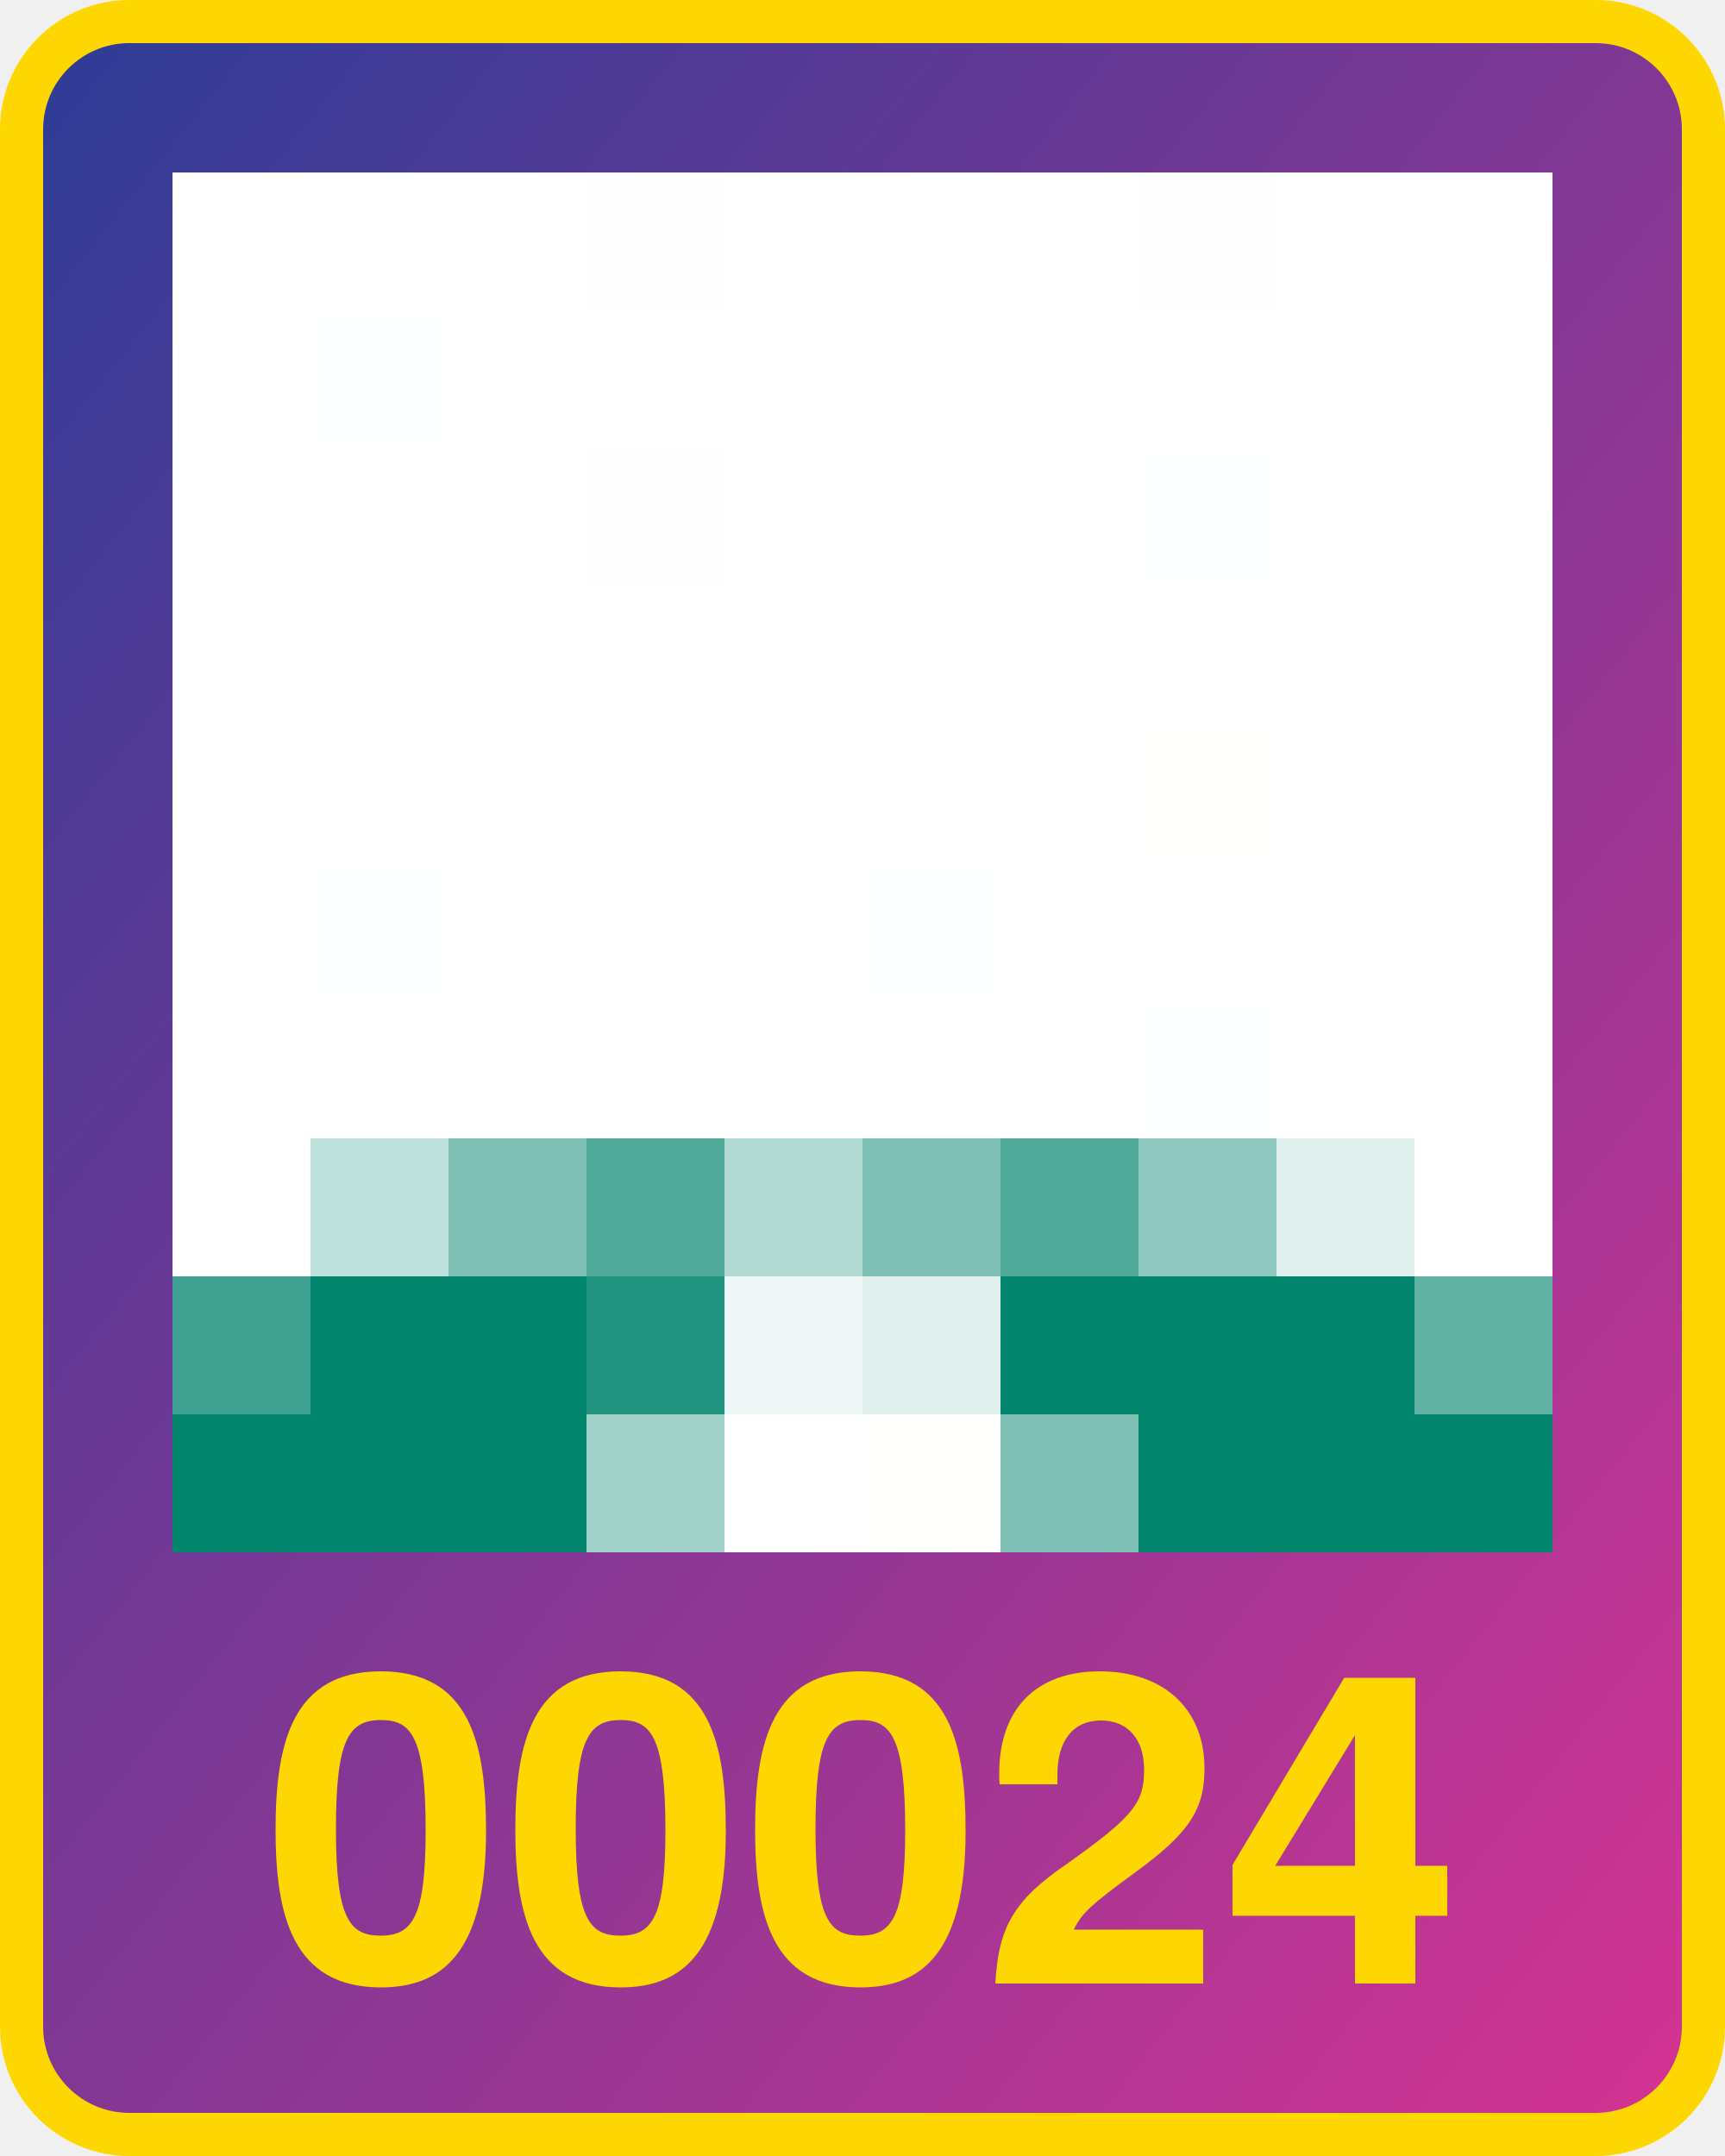
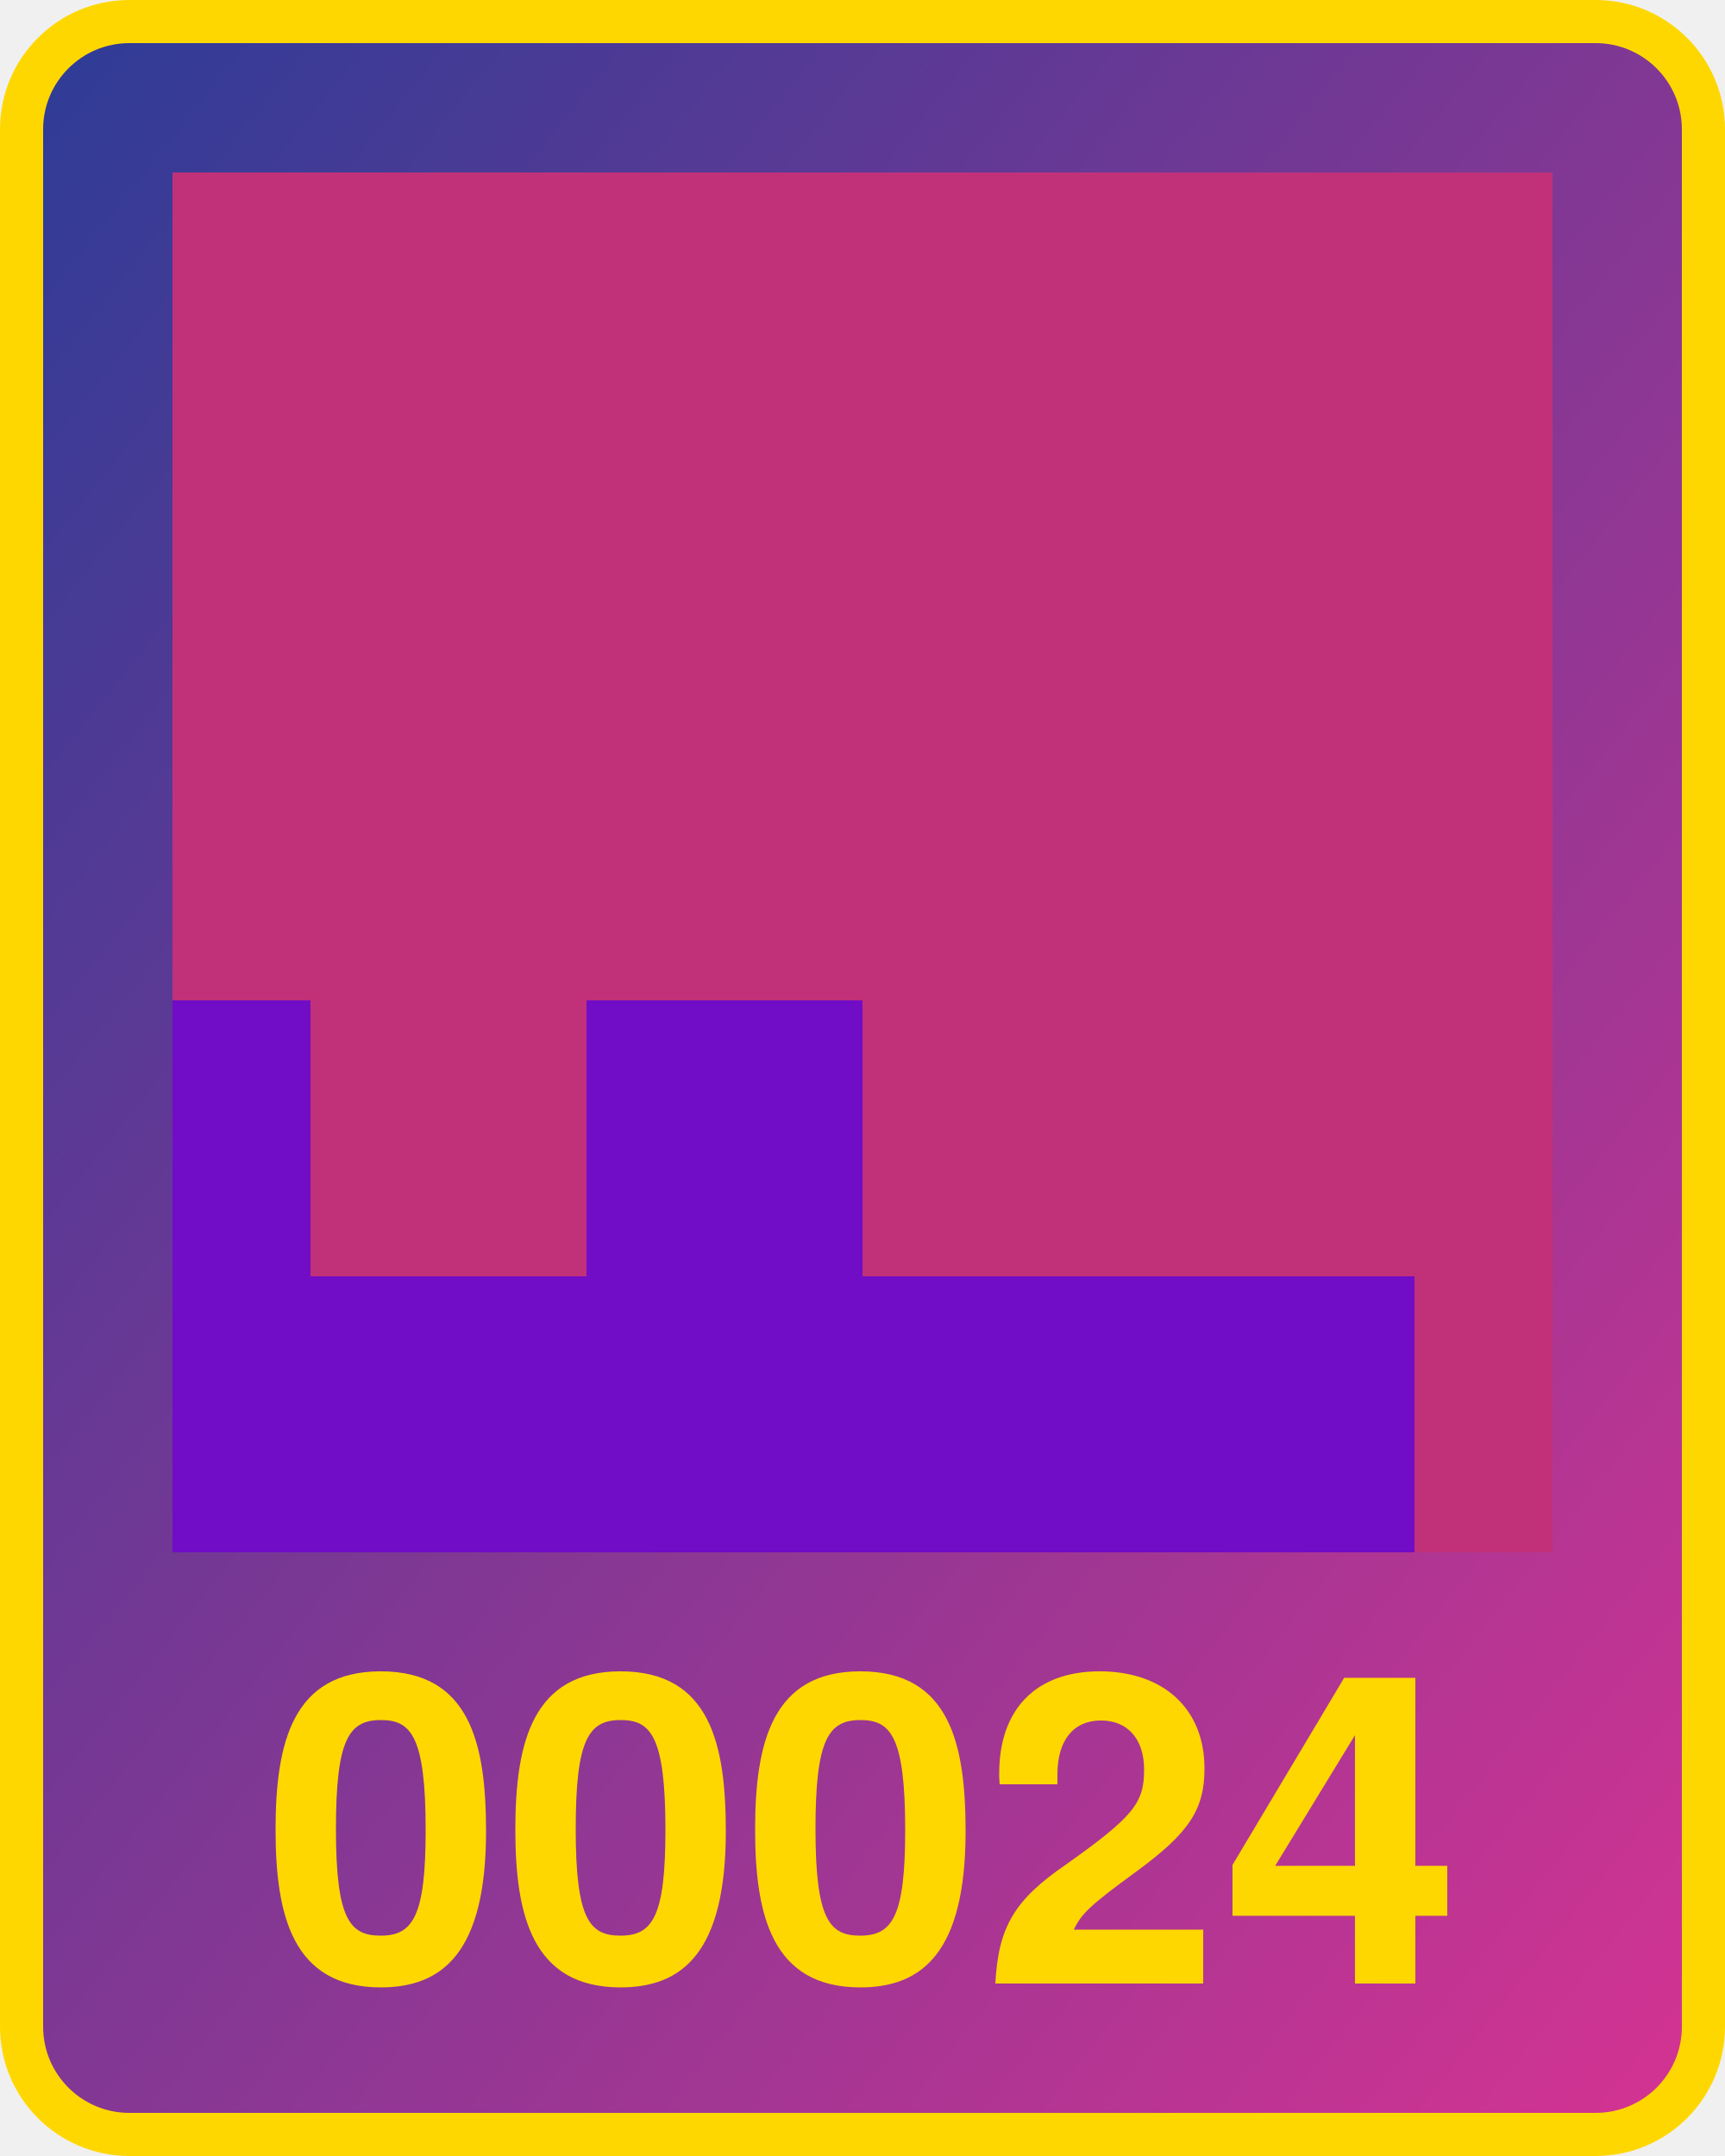
<svg xmlns="http://www.w3.org/2000/svg" width="800" height="1000">
  <defs>
    <linearGradient id="g" x1="0" x2="1" y1="0" y2="1">
      <stop offset="0%" stop-color="#2d3c96" />
      <stop offset="100%" stop-color="#d53392" />
    </linearGradient>
  </defs>
  <rect x="10" y="10" width="780" height="980" fill="url(#g)" rx="50" ry="50" stroke="gold" stroke-width="20" />
  <text x="400" y="920" width="780" text-anchor="middle" style="font:bold 200px 'Helvetica Neue';fill:gold">00024</text>
  <g transform="translate(80 80) scale(64)">
-     <rect x="0" y="0" width="1" height="1" fill="#ffffff" />
-     <rect x="0" y="1" width="1" height="1" fill="#ffffff" />
-     <rect x="0" y="2" width="1" height="1" fill="#ffffff" />
-     <rect x="0" y="3" width="1" height="1" fill="#ffffff" />
-     <rect x="0" y="4" width="1" height="1" fill="#ffffff" />
-     <rect x="0" y="5" width="1" height="1" fill="#ffffff" />
-     <rect x="0" y="6" width="1" height="1" fill="#ffffff" />
-     <rect x="0" y="7" width="1" height="1" fill="#ffffff" />
-     <rect x="0" y="8" width="1" height="1" fill="#3fa290" />
-     <rect x="0" y="9" width="1" height="1" fill="#00846c" />
-     <rect x="1" y="0" width="1" height="1" fill="#ffffff" />
-     <rect x="1" y="1" width="1" height="1" fill="#feffff" />
-     <rect x="1" y="2" width="1" height="1" fill="#ffffff" />
-     <rect x="1" y="3" width="1" height="1" fill="#fefffe" />
-     <rect x="1" y="4" width="1" height="1" fill="#ffffff" />
-     <rect x="1" y="5" width="1" height="1" fill="#feffff" />
-     <rect x="1" y="6" width="1" height="1" fill="#ffffff" />
-     <rect x="1" y="7" width="1" height="1" fill="#bfe1db" />
-     <rect x="1" y="8" width="1" height="1" fill="#00846c" />
-     <rect x="1" y="9" width="1" height="1" fill="#01846c" />
-     <rect x="2" y="0" width="1" height="1" fill="#ffffff" />
-     <rect x="2" y="1" width="1" height="1" fill="#ffffff" />
-     <rect x="2" y="2" width="1" height="1" fill="#ffffff" />
-     <rect x="2" y="3" width="1" height="1" fill="#ffffff" />
-     <rect x="2" y="4" width="1" height="1" fill="#ffffff" />
-     <rect x="2" y="5" width="1" height="1" fill="#ffffff" />
-     <rect x="2" y="6" width="1" height="1" fill="#ffffff" />
-     <rect x="2" y="7" width="1" height="1" fill="#7fc1b5" />
-     <rect x="2" y="8" width="1" height="1" fill="#00846c" />
-     <rect x="2" y="9" width="1" height="1" fill="#00846c" />
-     <rect x="3" y="0" width="1" height="1" fill="#fffeff" />
-     <rect x="3" y="1" width="1" height="1" fill="#ffffff" />
-     <rect x="3" y="2" width="1" height="1" fill="#fefeff" />
-     <rect x="3" y="3" width="1" height="1" fill="#ffffff" />
-     <rect x="3" y="4" width="1" height="1" fill="#ffffff" />
-     <rect x="3" y="5" width="1" height="1" fill="#ffffff" />
-     <rect x="3" y="6" width="1" height="1" fill="#fefffe" />
-     <rect x="3" y="7" width="1" height="1" fill="#4faa99" />
-     <rect x="3" y="8" width="1" height="1" fill="#21957f" />
-     <rect x="3" y="9" width="1" height="1" fill="#9fd1c8" />
-     <rect x="4" y="0" width="1" height="1" fill="#ffffff" />
-     <rect x="4" y="1" width="1" height="1" fill="#ffffff" />
-     <rect x="4" y="2" width="1" height="1" fill="#ffffff" />
-     <rect x="4" y="3" width="1" height="1" fill="#ffffff" />
-     <rect x="4" y="4" width="1" height="1" fill="#ffffff" />
-     <rect x="4" y="5" width="1" height="1" fill="#ffffff" />
-     <rect x="4" y="6" width="1" height="1" fill="#ffffff" />
-     <rect x="4" y="7" width="1" height="1" fill="#b0d9d1" />
-     <rect x="4" y="8" width="1" height="1" fill="#eff8f6" />
-     <rect x="4" y="9" width="1" height="1" fill="#ffffff" />
-     <rect x="5" y="0" width="1" height="1" fill="#ffffff" />
-     <rect x="5" y="1" width="1" height="1" fill="#ffffff" />
-     <rect x="5" y="2" width="1" height="1" fill="#ffffff" />
-     <rect x="5" y="3" width="1" height="1" fill="#fefffe" />
-     <rect x="5" y="4" width="1" height="1" fill="#ffffff" />
-     <rect x="5" y="5" width="1" height="1" fill="#feffff" />
-     <rect x="5" y="6" width="1" height="1" fill="#ffffff" />
-     <rect x="5" y="7" width="1" height="1" fill="#7ec0b5" />
-     <rect x="5" y="8" width="1" height="1" fill="#dff0ed" />
-     <rect x="5" y="9" width="1" height="1" fill="#fffffe" />
-     <rect x="6" y="0" width="1" height="1" fill="#ffffff" />
-     <rect x="6" y="1" width="1" height="1" fill="#ffffff" />
-     <rect x="6" y="2" width="1" height="1" fill="#ffffff" />
-     <rect x="6" y="3" width="1" height="1" fill="#ffffff" />
-     <rect x="6" y="4" width="1" height="1" fill="#ffffff" />
-     <rect x="6" y="5" width="1" height="1" fill="#ffffff" />
-     <rect x="6" y="6" width="1" height="1" fill="#ffffff" />
-     <rect x="6" y="7" width="1" height="1" fill="#4faa99" />
-     <rect x="6" y="8" width="1" height="1" fill="#00846c" />
-     <rect x="6" y="9" width="1" height="1" fill="#7fc1b5" />
-     <rect x="7" y="0" width="1" height="1" fill="#fffeff" />
-     <rect x="7" y="1" width="1" height="1" fill="#ffffff" />
-     <rect x="7" y="2" width="1" height="1" fill="#feffff" />
-     <rect x="7" y="3" width="1" height="1" fill="#ffffff" />
-     <rect x="7" y="4" width="1" height="1" fill="#fffffe" />
-     <rect x="7" y="5" width="1" height="1" fill="#ffffff" />
-     <rect x="7" y="6" width="1" height="1" fill="#feffff" />
-     <rect x="7" y="7" width="1" height="1" fill="#8fc8be" />
-     <rect x="7" y="8" width="1" height="1" fill="#01856c" />
-     <rect x="7" y="9" width="1" height="1" fill="#00846c" />
-     <rect x="8" y="0" width="1" height="1" fill="#ffffff" />
-     <rect x="8" y="1" width="1" height="1" fill="#ffffff" />
-     <rect x="8" y="2" width="1" height="1" fill="#ffffff" />
-     <rect x="8" y="3" width="1" height="1" fill="#ffffff" />
-     <rect x="8" y="4" width="1" height="1" fill="#ffffff" />
-     <rect x="8" y="5" width="1" height="1" fill="#ffffff" />
-     <rect x="8" y="6" width="1" height="1" fill="#ffffff" />
-     <rect x="8" y="7" width="1" height="1" fill="#dfefec" />
-     <rect x="8" y="8" width="1" height="1" fill="#00846c" />
-     <rect x="8" y="9" width="1" height="1" fill="#00846c" />
-     <rect x="9" y="0" width="1" height="1" fill="#ffffff" />
-     <rect x="9" y="1" width="1" height="1" fill="#ffffff" />
-     <rect x="9" y="2" width="1" height="1" fill="#ffffff" />
-     <rect x="9" y="3" width="1" height="1" fill="#ffffff" />
-     <rect x="9" y="4" width="1" height="1" fill="#ffffff" />
-     <rect x="9" y="5" width="1" height="1" fill="#ffffff" />
-     <rect x="9" y="6" width="1" height="1" fill="#ffffff" />
-     <rect x="9" y="7" width="1" height="1" fill="#ffffff" />
-     <rect x="9" y="8" width="1" height="1" fill="#60b2a3" />
-     <rect x="9" y="9" width="1" height="1" fill="#00846c" />
+     <rect x="0" y="0" width="1" height="1" fill="#c13179" />
+     <rect x="0" y="1" width="1" height="1" fill="#c13179" />
+     <rect x="0" y="2" width="1" height="1" fill="#c13179" />
+     <rect x="0" y="3" width="1" height="1" fill="#c13179" />
+     <rect x="0" y="4" width="1" height="1" fill="#c13179" />
+     <rect x="0" y="5" width="1" height="1" fill="#c13179" />
+     <rect x="0" y="6" width="1" height="1" fill="#710cc7" />
+     <rect x="0" y="7" width="1" height="1" fill="#710cc7" />
+     <rect x="0" y="8" width="1" height="1" fill="#710cc7" />
+     <rect x="0" y="9" width="1" height="1" fill="#710cc7" />
+     <rect x="1" y="0" width="1" height="1" fill="#c13179" />
+     <rect x="1" y="1" width="1" height="1" fill="#c13179" />
+     <rect x="1" y="2" width="1" height="1" fill="#c13179" />
+     <rect x="1" y="3" width="1" height="1" fill="#c13179" />
+     <rect x="1" y="4" width="1" height="1" fill="#c13179" />
+     <rect x="1" y="5" width="1" height="1" fill="#c13179" />
+     <rect x="1" y="6" width="1" height="1" fill="#c13179" />
+     <rect x="1" y="7" width="1" height="1" fill="#c13179" />
+     <rect x="1" y="8" width="1" height="1" fill="#710cc7" />
+     <rect x="1" y="9" width="1" height="1" fill="#710cc7" />
+     <rect x="2" y="0" width="1" height="1" fill="#c13179" />
+     <rect x="2" y="1" width="1" height="1" fill="#c13179" />
+     <rect x="2" y="2" width="1" height="1" fill="#c13179" />
+     <rect x="2" y="3" width="1" height="1" fill="#c13179" />
+     <rect x="2" y="4" width="1" height="1" fill="#c13179" />
+     <rect x="2" y="5" width="1" height="1" fill="#c13179" />
+     <rect x="2" y="6" width="1" height="1" fill="#c13179" />
+     <rect x="2" y="7" width="1" height="1" fill="#c13179" />
+     <rect x="2" y="8" width="1" height="1" fill="#710cc7" />
+     <rect x="2" y="9" width="1" height="1" fill="#710cc7" />
+     <rect x="3" y="0" width="1" height="1" fill="#c13179" />
+     <rect x="3" y="1" width="1" height="1" fill="#c13179" />
+     <rect x="3" y="2" width="1" height="1" fill="#c13179" />
+     <rect x="3" y="3" width="1" height="1" fill="#c13179" />
+     <rect x="3" y="4" width="1" height="1" fill="#c13179" />
+     <rect x="3" y="5" width="1" height="1" fill="#c13179" />
+     <rect x="3" y="6" width="1" height="1" fill="#710cc7" />
+     <rect x="3" y="7" width="1" height="1" fill="#710cc7" />
+     <rect x="3" y="8" width="1" height="1" fill="#710cc7" />
+     <rect x="3" y="9" width="1" height="1" fill="#710cc7" />
+     <rect x="4" y="0" width="1" height="1" fill="#c13179" />
+     <rect x="4" y="1" width="1" height="1" fill="#c13179" />
+     <rect x="4" y="2" width="1" height="1" fill="#c13179" />
+     <rect x="4" y="3" width="1" height="1" fill="#c13179" />
+     <rect x="4" y="4" width="1" height="1" fill="#c13179" />
+     <rect x="4" y="5" width="1" height="1" fill="#c13179" />
+     <rect x="4" y="6" width="1" height="1" fill="#710cc7" />
+     <rect x="4" y="7" width="1" height="1" fill="#710cc7" />
+     <rect x="4" y="8" width="1" height="1" fill="#710cc7" />
+     <rect x="4" y="9" width="1" height="1" fill="#710cc7" />
+     <rect x="5" y="0" width="1" height="1" fill="#c13179" />
+     <rect x="5" y="1" width="1" height="1" fill="#c13179" />
+     <rect x="5" y="2" width="1" height="1" fill="#c13179" />
+     <rect x="5" y="3" width="1" height="1" fill="#c13179" />
+     <rect x="5" y="4" width="1" height="1" fill="#c13179" />
+     <rect x="5" y="5" width="1" height="1" fill="#c13179" />
+     <rect x="5" y="6" width="1" height="1" fill="#c13179" />
+     <rect x="5" y="7" width="1" height="1" fill="#c13179" />
+     <rect x="5" y="8" width="1" height="1" fill="#710cc7" />
+     <rect x="5" y="9" width="1" height="1" fill="#710cc7" />
+     <rect x="6" y="0" width="1" height="1" fill="#c13179" />
+     <rect x="6" y="1" width="1" height="1" fill="#c13179" />
+     <rect x="6" y="2" width="1" height="1" fill="#c13179" />
+     <rect x="6" y="3" width="1" height="1" fill="#c13179" />
+     <rect x="6" y="4" width="1" height="1" fill="#c13179" />
+     <rect x="6" y="5" width="1" height="1" fill="#c13179" />
+     <rect x="6" y="6" width="1" height="1" fill="#c13179" />
+     <rect x="6" y="7" width="1" height="1" fill="#c13179" />
+     <rect x="6" y="8" width="1" height="1" fill="#710cc7" />
+     <rect x="6" y="9" width="1" height="1" fill="#710cc7" />
+     <rect x="7" y="0" width="1" height="1" fill="#c13179" />
+     <rect x="7" y="1" width="1" height="1" fill="#c13179" />
+     <rect x="7" y="2" width="1" height="1" fill="#c13179" />
+     <rect x="7" y="3" width="1" height="1" fill="#c13179" />
+     <rect x="7" y="4" width="1" height="1" fill="#c13179" />
+     <rect x="7" y="5" width="1" height="1" fill="#c13179" />
+     <rect x="7" y="6" width="1" height="1" fill="#c13179" />
+     <rect x="7" y="7" width="1" height="1" fill="#c13179" />
+     <rect x="7" y="8" width="1" height="1" fill="#710cc7" />
+     <rect x="7" y="9" width="1" height="1" fill="#710cc7" />
+     <rect x="8" y="0" width="1" height="1" fill="#c13179" />
+     <rect x="8" y="1" width="1" height="1" fill="#c13179" />
+     <rect x="8" y="2" width="1" height="1" fill="#c13179" />
+     <rect x="8" y="3" width="1" height="1" fill="#c13179" />
+     <rect x="8" y="4" width="1" height="1" fill="#c13179" />
+     <rect x="8" y="5" width="1" height="1" fill="#c13179" />
+     <rect x="8" y="6" width="1" height="1" fill="#c13179" />
+     <rect x="8" y="7" width="1" height="1" fill="#c13179" />
+     <rect x="8" y="8" width="1" height="1" fill="#710cc7" />
+     <rect x="8" y="9" width="1" height="1" fill="#710cc7" />
+     <rect x="9" y="0" width="1" height="1" fill="#c13179" />
+     <rect x="9" y="1" width="1" height="1" fill="#c13179" />
+     <rect x="9" y="2" width="1" height="1" fill="#c13179" />
+     <rect x="9" y="3" width="1" height="1" fill="#c13179" />
+     <rect x="9" y="4" width="1" height="1" fill="#c13179" />
+     <rect x="9" y="5" width="1" height="1" fill="#c13179" />
+     <rect x="9" y="6" width="1" height="1" fill="#c13179" />
+     <rect x="9" y="7" width="1" height="1" fill="#c13179" />
+     <rect x="9" y="8" width="1" height="1" fill="#c13179" />
+     <rect x="9" y="9" width="1" height="1" fill="#c13179" />
  </g>
</svg>
